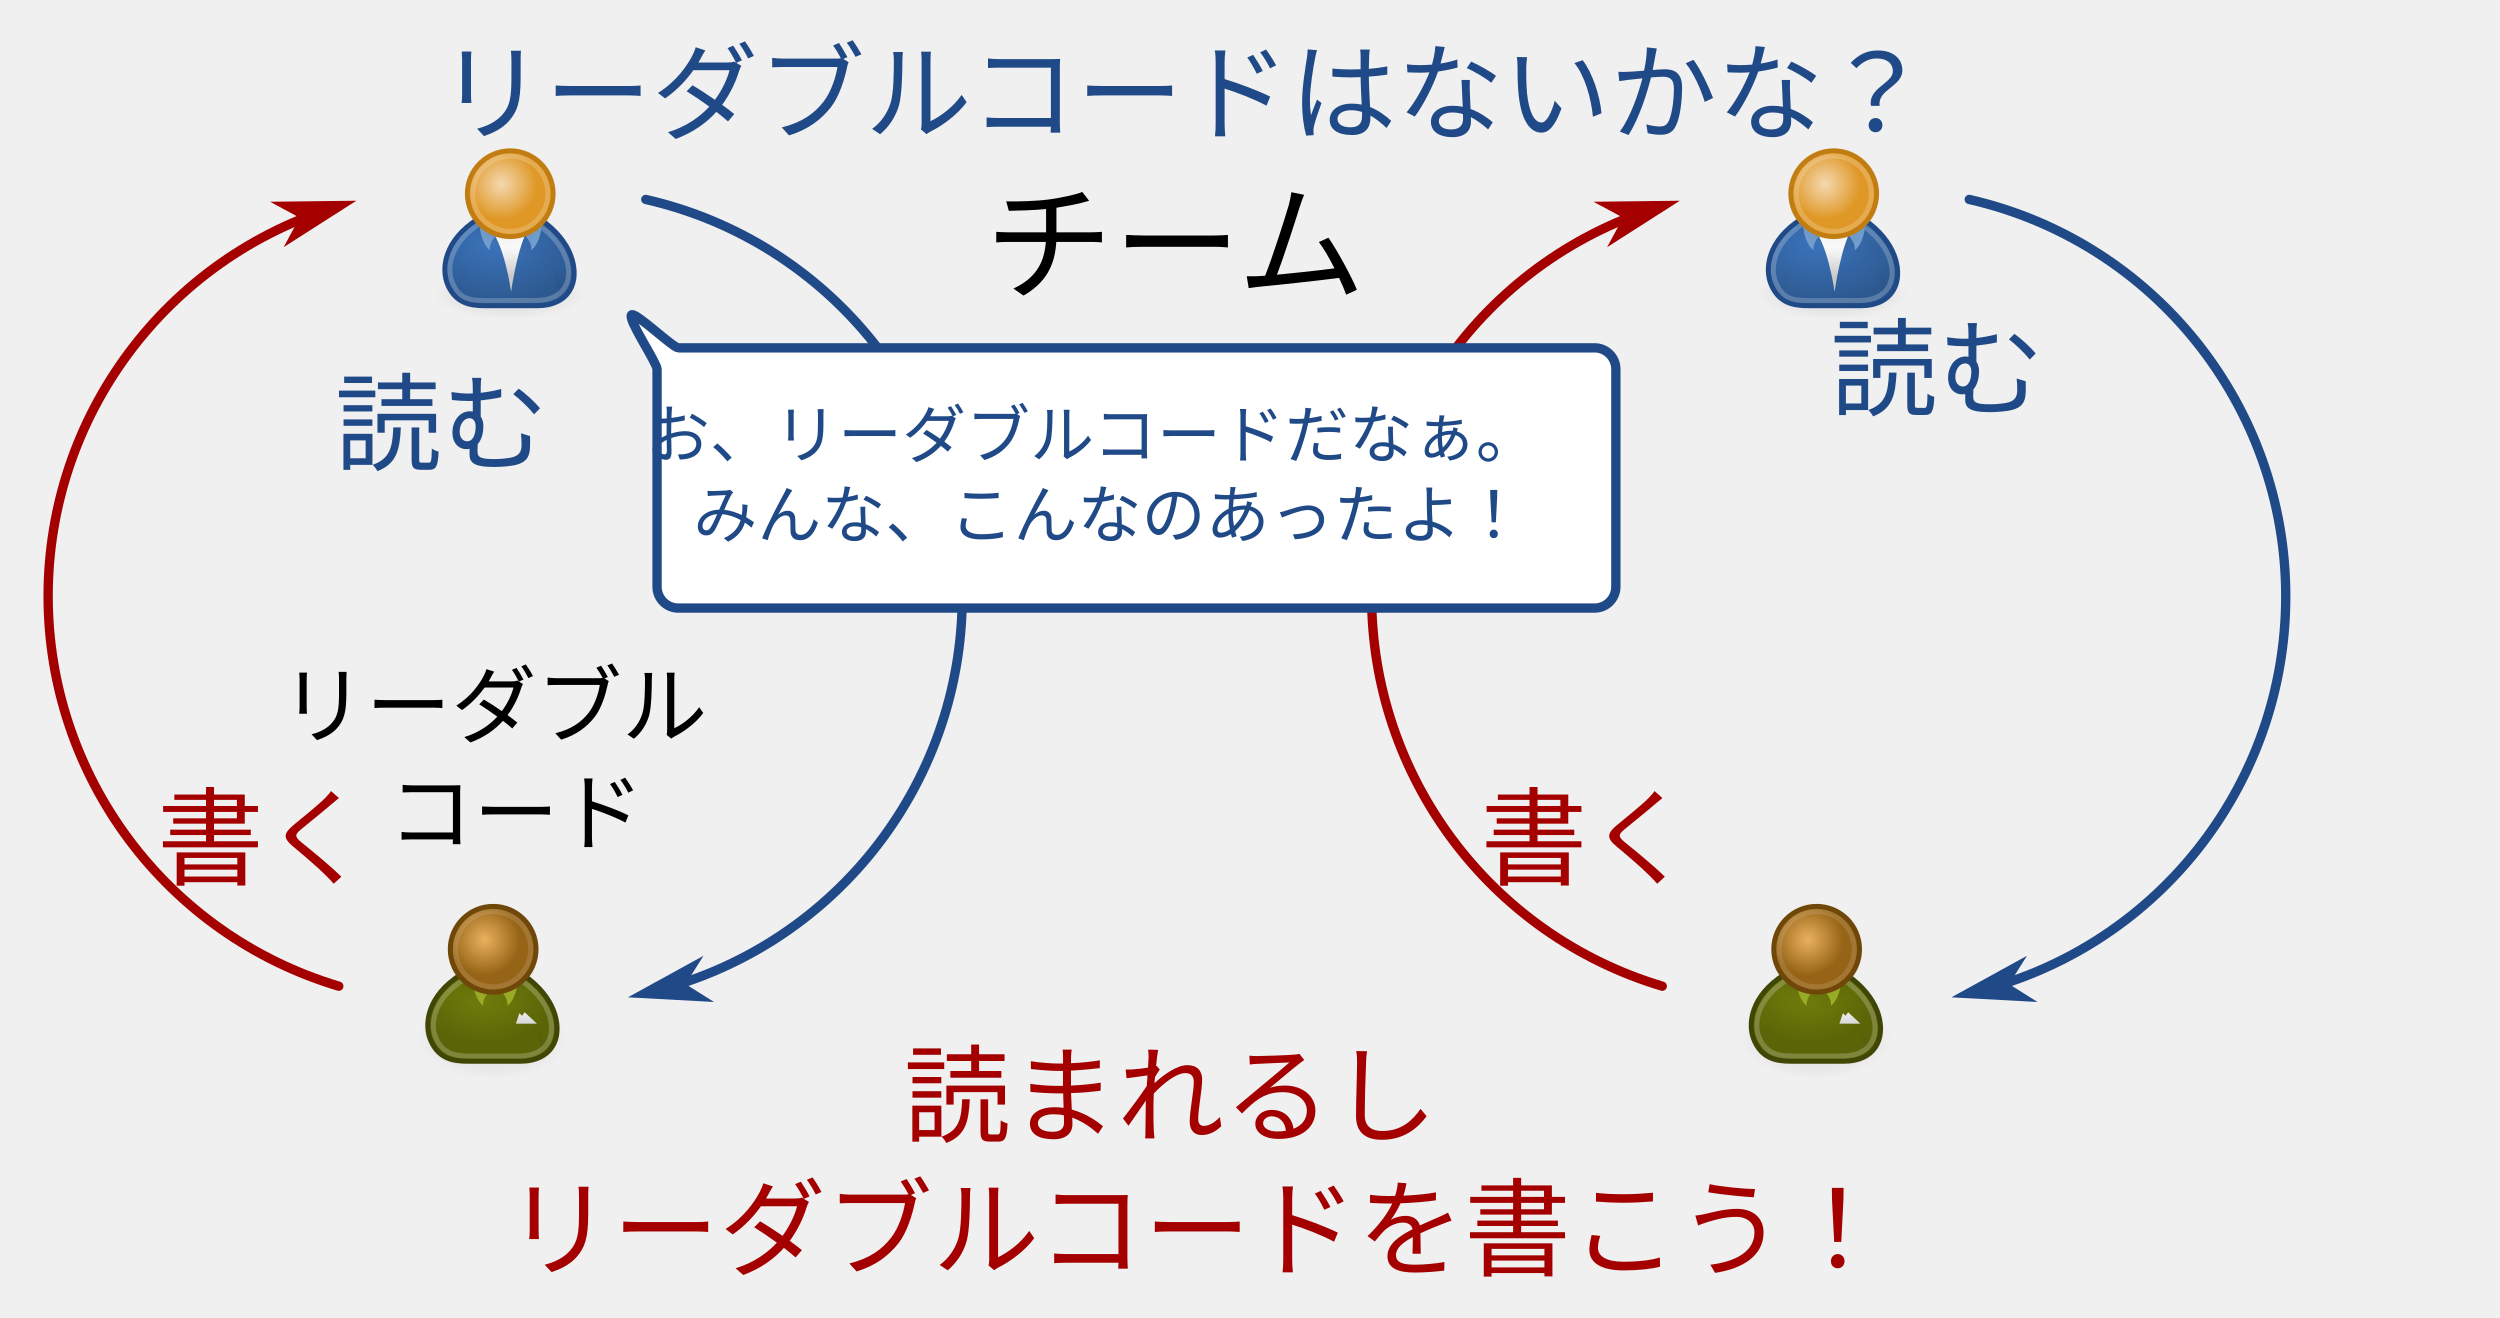
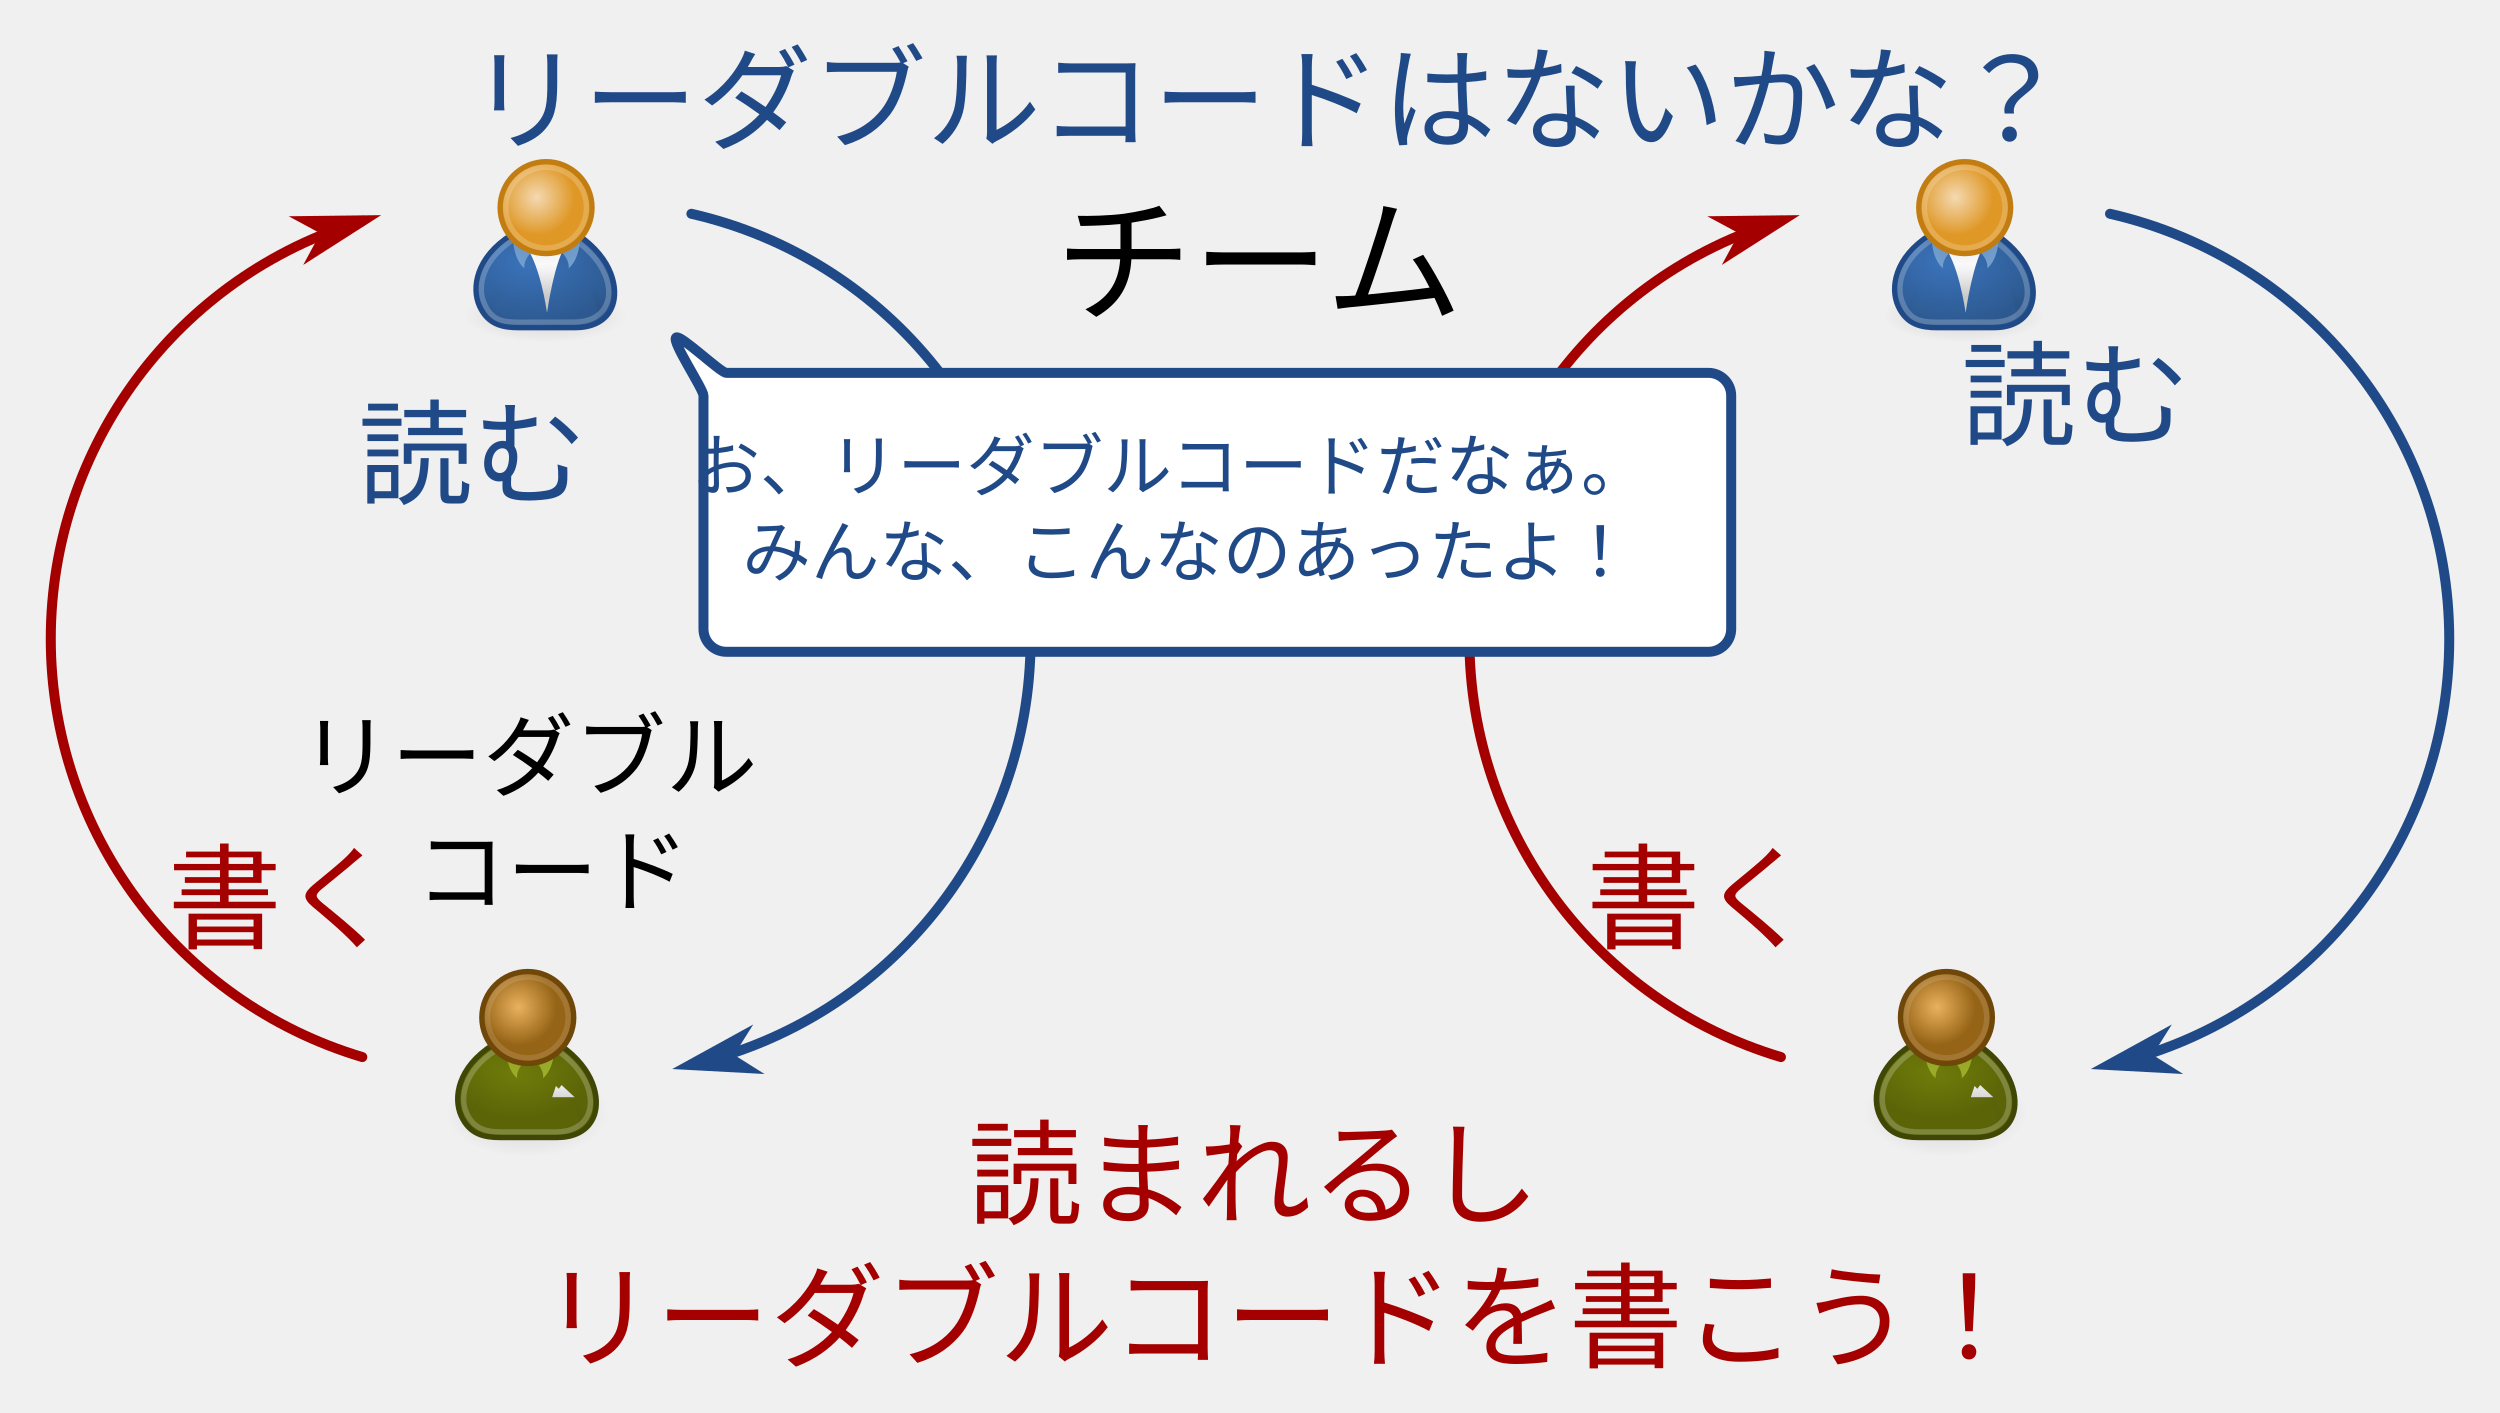
- <svg xmlns="http://www.w3.org/2000/svg" xmlns:xlink="http://www.w3.org/1999/xlink" width="585.575" height="308.555" id="svg2" version="1.1">
+ <svg xmlns="http://www.w3.org/2000/svg" xmlns:xlink="http://www.w3.org/1999/xlink" width="546.304" height="308.555" id="svg2" version="1.1">
  <defs id="defs4">
    <marker orient="auto" refY="0" refX="0" id="marker4362" style="overflow:visible">
      <path id="path4364" d="M 0,0 5,-5 -12.5,0 5,5 0,0 Z" style="fill:#a40000;fill-opacity:1;fill-rule:evenodd;stroke:#a40000;stroke-width:1pt;stroke-opacity:1" transform="matrix(-0.4,0,0,-0.4,-4,0)" />
    </marker>
    <marker style="overflow:visible" id="marker4316" refX="0" refY="0" orient="auto">
      <path transform="matrix(-0.4,0,0,-0.4,-4,0)" style="fill:#204a87;fill-opacity:1;fill-rule:evenodd;stroke:#204a87;stroke-width:1pt;stroke-opacity:1" d="M 0,0 5,-5 -12.5,0 5,5 0,0 Z" id="path4318" />
    </marker>
    <marker style="overflow:visible" id="marker4563" refX="0" refY="0" orient="auto">
      <path transform="matrix(-0.4,0,0,-0.4,-4,0)" style="fill:#a40000;fill-opacity:1;fill-rule:evenodd;stroke:#a40000;stroke-width:1pt;stroke-opacity:1" d="M 0,0 5,-5 -12.5,0 5,5 0,0 Z" id="path4565" />
    </marker>
    <marker orient="auto" refY="0" refX="0" id="Arrow1Mend" style="overflow:visible">
      <path id="path4284" d="M 0,0 5,-5 -12.5,0 5,5 0,0 Z" style="fill:#204a87;fill-opacity:1;fill-rule:evenodd;stroke:#204a87;stroke-width:1pt;stroke-opacity:1" transform="matrix(-0.4,0,0,-0.4,-4,0)" />
    </marker>
    <marker orient="auto" refY="0" refX="0" id="Arrow1Lend" style="overflow:visible">
      <path id="path3764" d="M 0,0 5,-5 -12.5,0 5,5 0,0 Z" style="fill-rule:evenodd;stroke:#000000;stroke-width:1pt" transform="matrix(-0.8,0,0,-0.8,-10,0)" />
    </marker>
    <linearGradient id="linearGradient2624">
      <stop style="stop-color:#dfe0df;stop-opacity:1;" offset="0" id="stop2626" />
      <stop id="stop2630" offset="0.238" style="stop-color:#a6b0a6;stop-opacity:1;" />
      <stop style="stop-color:#b5beb5;stop-opacity:1;" offset="1" id="stop2628" />
    </linearGradient>
    <linearGradient id="linearGradient2274">
      <stop id="stop2276" offset="0" style="stop-color:#000000;stop-opacity:0.129;" />
      <stop id="stop2278" offset="1" style="stop-color:#000000;stop-opacity:0;" />
    </linearGradient>
    <linearGradient id="linearGradient9749">
      <stop id="stop9751" offset="0" style="stop-color:#ffffff;stop-opacity:1;" />
      <stop id="stop9753" offset="1" style="stop-color:#ededed;stop-opacity:1;" />
    </linearGradient>
    <linearGradient id="linearGradient15107">
      <stop id="stop15109" offset="0" style="stop-color:#ffffff;stop-opacity:1;" />
      <stop id="stop15111" offset="1" style="stop-color:#e2e2e2;stop-opacity:1;" />
    </linearGradient>
    <linearGradient y2="11.982" x2="13.847" y1="11.485" x1="11.742" gradientTransform="matrix(1.276531,0,0,-1.406115,24.24763,33.3374)" gradientUnits="userSpaceOnUse" id="linearGradient1493" xlink:href="#linearGradient15107" />
    <linearGradient xlink:href="#linearGradient3824" id="linearGradient1372" gradientUnits="userSpaceOnUse" gradientTransform="translate(-12.41789,-7)" x1="30.936" y1="29.553" x2="30.936" y2="35.803" />
    <linearGradient xlink:href="#linearGradient2274" id="linearGradient1369" gradientUnits="userSpaceOnUse" gradientTransform="matrix(0.983375,0.181588,-0.181588,0.983375,-7.07212,-9.82492)" x1="20.662" y1="35.818" x2="22.627" y2="36.218" />
    <linearGradient xlink:href="#linearGradient2274" id="linearGradient1366" gradientUnits="userSpaceOnUse" gradientTransform="matrix(-0.977685,0.210075,0.210075,0.977685,41.80576,-11.11866)" x1="22.687" y1="36.39" x2="21.408" y2="35.74" />
    <linearGradient xlink:href="#linearGradient2274" id="linearGradient4366" gradientUnits="userSpaceOnUse" x1="22.687" y1="36.39" x2="21.408" y2="35.74" gradientTransform="matrix(-0.977685,0.210075,0.210075,0.977685,55.1096,-3.945209)" />
    <linearGradient xlink:href="#linearGradient2274" id="linearGradient4362" x1="20.662" y1="35.818" x2="22.627" y2="36.218" gradientUnits="userSpaceOnUse" gradientTransform="matrix(0.983375,0.181588,-0.181588,0.983375,6.231716,-2.651466)" />
    <radialGradient xlink:href="#linearGradient4344" id="radialGradient4350" cx="16.215" cy="19.836" fx="16.215" fy="19.836" r="13.565" gradientTransform="matrix(1,0,0,0.681917,0,8.233773)" gradientUnits="userSpaceOnUse" />
    <linearGradient xlink:href="#linearGradient3824" id="linearGradient4332" gradientUnits="userSpaceOnUse" x1="30.936" y1="29.553" x2="30.936" y2="35.803" gradientTransform="translate(-13.125,-7)" />
    <linearGradient xlink:href="#linearGradient3824" id="linearGradient4175" gradientUnits="userSpaceOnUse" x1="30.936" y1="29.553" x2="30.936" y2="35.803" gradientTransform="translate(0.707108,0)" />
    <linearGradient xlink:href="#linearGradient3824" id="linearGradient3830" x1="30.936" y1="29.553" x2="30.936" y2="35.803" gradientUnits="userSpaceOnUse" />
    <radialGradient xlink:href="#linearGradient3800" id="radialGradient3806" cx="29.345" cy="17.064" fx="29.345" fy="17.064" r="9.162" gradientUnits="userSpaceOnUse" />
    <linearGradient id="linearGradient3800">
      <stop style="stop-color:#f4d9b1;stop-opacity:1;" offset="0" id="stop3802" />
      <stop style="stop-color:#df9725;stop-opacity:1;" offset="1" id="stop3804" />
    </linearGradient>
    <linearGradient id="linearGradient3824">
      <stop style="stop-color:#ffffff;stop-opacity:1;" offset="0" id="stop3826" />
      <stop style="stop-color:#c9c9c9;stop-opacity:1;" offset="1" id="stop3828" />
    </linearGradient>
    <linearGradient id="linearGradient4163">
      <stop style="stop-color:#3b74bc;stop-opacity:1;" offset="0" id="stop4165" />
      <stop style="stop-color:#2d5990;stop-opacity:1;" offset="1" id="stop4167" />
    </linearGradient>
    <linearGradient id="linearGradient4338">
      <stop id="stop4340" offset="0" style="stop-color:#e9b15e;stop-opacity:1;" />
      <stop id="stop4342" offset="1" style="stop-color:#966416;stop-opacity:1;" />
    </linearGradient>
    <linearGradient id="linearGradient4344">
      <stop style="stop-color:#727e0a;stop-opacity:1;" offset="0" id="stop4346" />
      <stop style="stop-color:#5b6508;stop-opacity:1;" offset="1" id="stop4348" />
    </linearGradient>
    <radialGradient gradientUnits="userSpaceOnUse" r="9.162" fy="17.064" fx="29.345" cy="17.064" cx="29.345" id="radialGradient3806-2" xlink:href="#linearGradient3800" />
    <radialGradient gradientUnits="userSpaceOnUse" r="8.662" fy="19.009" fx="31.113" cy="19.009" cx="31.113" id="radialGradient3822-0" xlink:href="#linearGradient2274" />
    <linearGradient gradientUnits="userSpaceOnUse" y2="35.803" x2="30.936" y1="29.553" x1="30.936" id="linearGradient4954" xlink:href="#linearGradient3824" />
    <radialGradient gradientUnits="userSpaceOnUse" gradientTransform="matrix(1.297564,0,0,0.884831,-8.358505,4.940469)" r="13.565" fy="27.203" fx="28.09" cy="27.203" cx="28.09" id="radialGradient4169-6" xlink:href="#linearGradient4163" />
    <radialGradient gradientTransform="matrix(0.787998,0,0,0.787998,6.221198,3.617627)" r="9.162" fy="17.064" fx="29.345" cy="17.064" cx="29.345" gradientUnits="userSpaceOnUse" id="radialGradient4171-0" xlink:href="#linearGradient3800" />
    <linearGradient gradientTransform="translate(0.707108,0)" y2="35.803" x2="30.936" y1="29.553" x1="30.936" gradientUnits="userSpaceOnUse" id="linearGradient4958" xlink:href="#linearGradient3824" />
    <radialGradient r="8.662" fy="19.009" fx="31.113" cy="19.009" cx="31.113" gradientUnits="userSpaceOnUse" id="radialGradient4179-4" xlink:href="#linearGradient2274" />
    <linearGradient y2="35.803" x2="30.936" y1="29.553" x1="30.936" gradientTransform="translate(-12.41789,-7)" gradientUnits="userSpaceOnUse" id="linearGradient4326" xlink:href="#linearGradient3824" />
    <radialGradient r="9.162" fy="17.064" fx="29.345" cy="17.064" cx="29.345" gradientTransform="matrix(0.787998,0,0,0.787998,6.221198,3.617627)" gradientUnits="userSpaceOnUse" id="radialGradient4328-6" xlink:href="#linearGradient4338" />
    <radialGradient r="8.662" fy="19.009" fx="31.113" cy="19.009" cx="31.113" gradientUnits="userSpaceOnUse" id="radialGradient4330-2" xlink:href="#linearGradient2274" />
    <linearGradient gradientTransform="translate(-13.125,-7)" y2="35.803" x2="30.936" y1="29.553" x1="30.936" gradientUnits="userSpaceOnUse" id="linearGradient4964" xlink:href="#linearGradient3824" />
    <radialGradient r="8.662" fy="19.009" fx="31.113" cy="19.009" cx="31.113" gradientUnits="userSpaceOnUse" id="radialGradient4336-2" xlink:href="#linearGradient2274" />
    <radialGradient gradientUnits="userSpaceOnUse" gradientTransform="matrix(1,0,0,0.681917,0,8.233773)" r="13.565" fy="19.836" fx="16.215" cy="19.836" cx="16.215" id="radialGradient4350-9" xlink:href="#linearGradient4344" />
    <linearGradient gradientTransform="matrix(0.983375,0.181588,-0.181588,0.983375,6.231716,-2.651466)" gradientUnits="userSpaceOnUse" y2="36.218" x2="22.627" y1="35.818" x1="20.662" id="linearGradient4968" xlink:href="#linearGradient2274" />
    <linearGradient gradientTransform="matrix(-0.977685,0.210075,0.210075,0.977685,55.1096,-3.945209)" y2="35.74" x2="21.408" y1="36.39" x1="22.687" gradientUnits="userSpaceOnUse" id="linearGradient4970" xlink:href="#linearGradient2274" />
    <linearGradient y2="36.218" x2="22.627" y1="35.818" x1="20.662" gradientTransform="matrix(0.983375,0.181588,-0.181588,0.983375,-7.07212,-9.82492)" gradientUnits="userSpaceOnUse" id="linearGradient4372" xlink:href="#linearGradient2274" />
    <linearGradient y2="35.74" x2="21.408" y1="36.39" x1="22.687" gradientTransform="matrix(-0.977685,0.210075,0.210075,0.977685,41.80576,-11.11866)" gradientUnits="userSpaceOnUse" id="linearGradient4374" xlink:href="#linearGradient2274" />
    <linearGradient y2="35.74" x2="21.408" y1="36.39" x1="22.687" gradientTransform="matrix(-0.977685,0.210075,0.210075,0.977685,41.80576,-11.11866)" gradientUnits="userSpaceOnUse" id="linearGradient4974" xlink:href="#linearGradient2274" />
    <linearGradient y2="36.218" x2="22.627" y1="35.818" x1="20.662" gradientTransform="matrix(0.983375,0.181588,-0.181588,0.983375,-7.07212,-9.82492)" gradientUnits="userSpaceOnUse" id="linearGradient4976" xlink:href="#linearGradient2274" />
    <linearGradient y2="35.803" x2="30.936" y1="29.553" x1="30.936" gradientTransform="translate(-12.41789,-7)" gradientUnits="userSpaceOnUse" id="linearGradient4978" xlink:href="#linearGradient3824" />
    <radialGradient r="13.565" fy="19.836" fx="16.215" cy="19.836" cx="16.215" gradientTransform="matrix(1,0,0,0.681917,0,8.233773)" gradientUnits="userSpaceOnUse" id="radialGradient1381-1" xlink:href="#linearGradient4344" />
    <radialGradient xlink:href="#linearGradient2274" id="radialGradient4536" gradientUnits="userSpaceOnUse" cx="31.113" cy="19.009" fx="31.113" fy="19.009" r="8.662" />
    <radialGradient xlink:href="#linearGradient4344" id="radialGradient4538" gradientUnits="userSpaceOnUse" gradientTransform="matrix(1,0,0,0.681917,0,8.233773)" cx="16.215" cy="19.836" fx="16.215" fy="19.836" r="13.565" />
    <radialGradient xlink:href="#linearGradient2274" id="radialGradient4540" gradientUnits="userSpaceOnUse" cx="31.113" cy="19.009" fx="31.113" fy="19.009" r="8.662" />
    <radialGradient xlink:href="#linearGradient4338" id="radialGradient4542" gradientUnits="userSpaceOnUse" gradientTransform="matrix(0.787998,0,0,0.787998,6.221198,3.617627)" cx="29.345" cy="17.064" fx="29.345" fy="17.064" r="9.162" />
    <linearGradient xlink:href="#linearGradient3824" id="linearGradient4544" gradientUnits="userSpaceOnUse" gradientTransform="translate(-12.41789,-7)" x1="30.936" y1="29.553" x2="30.936" y2="35.803" />
    <linearGradient xlink:href="#linearGradient2274" id="linearGradient4546" gradientUnits="userSpaceOnUse" gradientTransform="matrix(0.983375,0.181588,-0.181588,0.983375,-7.07212,-9.82492)" x1="20.662" y1="35.818" x2="22.627" y2="36.218" />
    <linearGradient xlink:href="#linearGradient2274" id="linearGradient4548" gradientUnits="userSpaceOnUse" gradientTransform="matrix(-0.977685,0.210075,0.210075,0.977685,41.80576,-11.11866)" x1="22.687" y1="36.39" x2="21.408" y2="35.74" />
    <radialGradient xlink:href="#linearGradient2274" id="radialGradient4550" gradientUnits="userSpaceOnUse" cx="31.113" cy="19.009" fx="31.113" fy="19.009" r="8.662" />
    <radialGradient xlink:href="#linearGradient4163" id="radialGradient4552" gradientUnits="userSpaceOnUse" gradientTransform="matrix(1.297564,0,0,0.884831,-8.358505,4.940469)" cx="28.09" cy="27.203" fx="28.09" fy="27.203" r="13.565" />
    <linearGradient xlink:href="#linearGradient3824" id="linearGradient4554" gradientUnits="userSpaceOnUse" x1="30.936" y1="29.553" x2="30.936" y2="35.803" />
    <radialGradient xlink:href="#linearGradient2274" id="radialGradient4556" gradientUnits="userSpaceOnUse" cx="31.113" cy="19.009" fx="31.113" fy="19.009" r="8.662" />
    <radialGradient xlink:href="#linearGradient3800" id="radialGradient4558" gradientUnits="userSpaceOnUse" gradientTransform="matrix(0.787998,0,0,0.787998,6.221198,3.617627)" cx="29.345" cy="17.064" fx="29.345" fy="17.064" r="9.162" />
    <linearGradient xlink:href="#linearGradient2274" id="linearGradient4560" gradientUnits="userSpaceOnUse" gradientTransform="matrix(0.983375,0.181588,-0.181588,0.983375,6.231716,-2.651466)" x1="20.662" y1="35.818" x2="22.627" y2="36.218" />
    <linearGradient xlink:href="#linearGradient2274" id="linearGradient4562" gradientUnits="userSpaceOnUse" gradientTransform="matrix(-0.977685,0.210075,0.210075,0.977685,55.1096,-3.945209)" x1="22.687" y1="36.39" x2="21.408" y2="35.74" />
  </defs>
-   <g id="layer1" transform="translate(26.55997,-236.0414)">
+   <g id="layer1" transform="translate(26.38018,-236.0414)">
    <text xml:space="preserve" style="font-style:normal;font-variant:normal;font-weight:normal;font-stretch:normal;font-size:30px;line-height:125%;font-family:Sans;-inkscape-font-specification:'Sans, Normal';text-align:start;letter-spacing:0px;word-spacing:0px;writing-mode:lr-tb;text-anchor:start;fill:#000000;fill-opacity:1;stroke:none" x="204.154" y="304.044" id="text4406">
      <tspan id="tspan3352" x="204.154" y="304.044">チーム</tspan>
    </text>
    <text xml:space="preserve" style="font-style:normal;font-variant:normal;font-weight:normal;font-stretch:normal;font-size:25px;line-height:125%;font-family:Sans;-inkscape-font-specification:'Sans, Normal';text-align:center;letter-spacing:0px;word-spacing:0px;writing-mode:lr-tb;text-anchor:middle;fill:#a40000;fill-opacity:1;stroke:none" x="270.389" y="501.735" id="text5534">
      <tspan id="tspan4633" x="270.389" y="501.735">読まれるし</tspan>
      <tspan id="tspan4635" x="270.389" y="532.985">リーダブルコードを書こう！</tspan>
    </text>
    <path style="opacity:1;fill:none;fill-opacity:0.498;stroke:#204a87;stroke-width:2.187;stroke-linecap:round;stroke-miterlimit:4;stroke-dasharray:none;stroke-dashoffset:0;stroke-opacity:1;marker-end:url(#Arrow1Mend)" d="m 434.704,282.758 a 95.361,95.361 0 0 1 74.127,92.967 95.361,95.361 0 0 1 -74.123,92.966" id="path3443" />
    <path style="opacity:1;fill:none;fill-opacity:0.498;stroke:#a40000;stroke-width:2.187;stroke-linecap:round;stroke-miterlimit:4;stroke-dasharray:none;stroke-dashoffset:0;stroke-opacity:1;marker-end:url(#marker4563)" d="m 362.79,467.034 a 95.361,95.361 0 0 1 -68.077,-91.374 95.361,95.361 0 0 1 68.065,-91.371" id="path3424" />
    <text id="text4617" y="441.422" x="361.482" style="font-style:normal;font-variant:normal;font-weight:normal;font-stretch:normal;font-size:25px;line-height:125%;font-family:Sans;-inkscape-font-specification:'Sans, Normal';text-align:center;letter-spacing:0px;word-spacing:0px;writing-mode:lr-tb;text-anchor:middle;fill:#a40000;fill-opacity:1;stroke:none" xml:space="preserve">
      <tspan id="tspan4621" x="361.482" y="441.422">書く</tspan>
    </text>
    <text xml:space="preserve" style="font-style:normal;font-variant:normal;font-weight:normal;font-stretch:normal;font-size:25px;line-height:125%;font-family:Sans;-inkscape-font-specification:'Sans, Normal';text-align:center;letter-spacing:0px;word-spacing:0px;writing-mode:lr-tb;text-anchor:middle;fill:#204a87;fill-opacity:1;stroke:none" x="443.466" y="331.541" id="text4623">
      <tspan id="tspan4629" x="443.466" y="331.541">読む</tspan>
    </text>
    <g id="layer1-9" style="display:inline" transform="matrix(1.15969,0,0,1.15969,378.0912,444.4567)">
      <circle r="8.662" cy="19.009" cx="31.113" transform="matrix(1.77551,0,0,0.959183,-37.37822,11.77153)" style="color:#000000;display:inline;overflow:visible;visibility:visible;opacity:1;fill:url(#radialGradient4336-2);fill-opacity:1;fill-rule:evenodd;stroke:none;stroke-width:1px;stroke-linecap:round;stroke-linejoin:round;stroke-miterlimit:4;stroke-dasharray:none;stroke-dashoffset:0;stroke-opacity:1;marker:none;marker-start:none;marker-mid:none;marker-end:none" id="path4177-2" />
      <path style="color:#000000;display:inline;overflow:visible;visibility:visible;opacity:1;fill:url(#radialGradient1381-1);fill-opacity:1;fill-rule:evenodd;stroke:#404604;stroke-width:1px;stroke-linecap:round;stroke-linejoin:round;stroke-miterlimit:4;stroke-dasharray:none;stroke-dashoffset:0;stroke-opacity:1;marker:none;marker-start:none;marker-mid:none;marker-end:none" d="m 12.861,34.636 10.607,0 c 3.005,0 5.98,-1.102 7.071,-4.243 1.036,-2.982 0.177,-8.662 -6.541,-13.258 l -12.551,0 c -6.718,4.243 -7.557,10.045 -6.01,13.435 1.576,3.454 4.243,4.066 7.425,4.066 z" id="path2329-4" />
      <path id="path3812-6" d="m 17.932,19.787 c 0,0 -2.151,1.66 -1.966,3.661 -2.041,-1.801 -2.1,-5.252 -2.1,-5.252 l 4.066,1.591 z" style="color:#000000;display:inline;overflow:visible;visibility:visible;opacity:1;fill:#9db029;fill-opacity:1;fill-rule:evenodd;stroke:none;stroke-width:1px;stroke-linecap:round;stroke-linejoin:round;stroke-miterlimit:4;stroke-dasharray:none;stroke-dashoffset:0;stroke-opacity:1;marker:none;marker-start:none;marker-mid:none;marker-end:none" />
      <path id="path3838-6" d="m 12.967,33.572 10.317,0 c 2.64,0 5.253,-0.968 6.211,-3.727 0.91,-2.62 -0.095,-7.609 -5.995,-11.646 l -11.525,0 c -5.901,3.727 -6.888,8.823 -5.529,11.801 1.384,3.034 3.727,3.571 6.522,3.571 z" style="color:#000000;display:inline;overflow:visible;visibility:visible;opacity:0.215;fill:none;fill-opacity:1;fill-rule:evenodd;stroke:#ffffff;stroke-width:1px;stroke-linecap:round;stroke-linejoin:round;stroke-miterlimit:4;stroke-dasharray:none;stroke-dashoffset:0;stroke-opacity:1;marker:none;marker-start:none;marker-mid:none;marker-end:none" />
      <path style="color:#000000;display:inline;overflow:visible;visibility:visible;opacity:1;fill:#9db029;fill-opacity:1;fill-rule:evenodd;stroke:none;stroke-width:1px;stroke-linecap:round;stroke-linejoin:round;stroke-miterlimit:4;stroke-dasharray:none;stroke-dashoffset:0;stroke-opacity:1;marker:none;marker-start:none;marker-mid:none;marker-end:none" d="m 18.911,19.787 c 0,0 2.151,1.66 1.966,3.661 2.041,-1.801 2.1,-5.252 2.1,-5.252 l -4.066,1.591 z" id="path3810-7" />
      <circle r="8.662" cy="19.009" cx="31.113" id="path3814-8" style="color:#000000;display:inline;overflow:visible;visibility:visible;opacity:1;fill:url(#radialGradient4330-2);fill-opacity:1;fill-rule:evenodd;stroke:none;stroke-width:1px;stroke-linecap:round;stroke-linejoin:round;stroke-miterlimit:4;stroke-dasharray:none;stroke-dashoffset:0;stroke-opacity:1;marker:none;marker-start:none;marker-mid:none;marker-end:none" transform="translate(-13.25,-3.5)" />
      <circle r="8.662" cy="19.009" cx="31.113" style="color:#000000;display:inline;overflow:visible;visibility:visible;opacity:1;fill:url(#radialGradient4328-6);fill-opacity:1;fill-rule:evenodd;stroke:#6f4709;stroke-width:1px;stroke-linecap:round;stroke-linejoin:round;stroke-miterlimit:4;stroke-dasharray:none;stroke-dashoffset:0;stroke-opacity:1;marker:none;marker-start:none;marker-mid:none;marker-end:none" id="path2327-0" transform="translate(-13.125,-7)" />
      <circle r="8.662" cy="19.009" cx="31.113" id="path3834-8" style="color:#000000;display:inline;overflow:visible;visibility:visible;opacity:0.127;fill:none;fill-opacity:1;fill-rule:evenodd;stroke:#ffffff;stroke-width:1.14px;stroke-linecap:round;stroke-linejoin:round;stroke-miterlimit:4;stroke-dasharray:none;stroke-dashoffset:0;stroke-opacity:1;marker:none;marker-start:none;marker-mid:none;marker-end:none" transform="matrix(0.877095,0,0,0.877095,-9.301073,-4.663733)" />
      <path style="color:#000000;display:inline;overflow:visible;visibility:visible;opacity:1;fill:url(#linearGradient1372);fill-opacity:1;fill-rule:evenodd;stroke:none;stroke-width:1px;stroke-linecap:round;stroke-linejoin:round;stroke-miterlimit:4;stroke-dasharray:none;stroke-dashoffset:0;stroke-opacity:1;marker:none;marker-start:none;marker-mid:none;marker-end:none" d="m 22.584,27.035 4.243,0 -2.475,-2.298 -0.53,0.707 -0.53,-0.53 -0.707,2.121 z" id="path4173-8" />
      <path style="color:#000000;display:inline;overflow:visible;visibility:visible;opacity:0.228;fill:url(#linearGradient1369);fill-opacity:1;fill-rule:evenodd;stroke:none;stroke-width:1px;stroke-linecap:round;stroke-linejoin:round;stroke-miterlimit:4;stroke-dasharray:none;stroke-dashoffset:0;stroke-opacity:1;marker:none;marker-start:none;marker-mid:none;marker-end:none" d="m 8.548,33.602 c -1.248,-0.545 -1.806,-1.858 -1.806,-1.858 0.841,-4.069 3.72,-7.046 3.72,-7.046 0,0 -2.279,6.412 -1.914,8.904 z" id="path4368-9" />
      <path id="path4370-4" d="m 27.454,32.743 c 1.231,-0.581 1.804,-2.002 1.804,-2.002 -0.959,-4.043 -3.976,-6.843 -3.976,-6.843 0,0 2.465,6.343 2.172,8.845 z" style="color:#000000;display:inline;overflow:visible;visibility:visible;opacity:0.228;fill:url(#linearGradient1366);fill-opacity:1;fill-rule:evenodd;stroke:none;stroke-width:1px;stroke-linecap:round;stroke-linejoin:round;stroke-miterlimit:4;stroke-dasharray:none;stroke-dashoffset:0;stroke-opacity:1;marker:none;marker-start:none;marker-mid:none;marker-end:none" />
    </g>
    <g id="layer2-9" style="display:inline" transform="matrix(1.15969,0,0,1.15969,366.8702,259.3667)">
      <circle r="8.662" cy="19.009" cx="31.113" transform="matrix(1.77551,0,0,0.583984,-24.25322,28.27856)" style="color:#000000;display:inline;overflow:visible;visibility:visible;opacity:1;fill:url(#radialGradient4179-4);fill-opacity:1;fill-rule:evenodd;stroke:none;stroke-width:1px;stroke-linecap:round;stroke-linejoin:round;stroke-miterlimit:4;stroke-dasharray:none;stroke-dashoffset:0;stroke-opacity:1;marker:none;marker-start:none;marker-mid:none;marker-end:none" id="path4306-4" />
      <path style="color:#000000;display:inline;overflow:visible;visibility:visible;opacity:1;fill:url(#radialGradient4169-6);fill-opacity:1;fill-rule:evenodd;stroke:#204a87;stroke-width:1px;stroke-linecap:round;stroke-linejoin:round;stroke-miterlimit:4;stroke-dasharray:none;stroke-dashoffset:0;stroke-opacity:1;marker:none;marker-start:none;marker-mid:none;marker-end:none" d="m 25.986,41.636 10.607,0 c 3.005,0 5.98,-1.102 7.071,-4.243 1.036,-2.982 0.177,-8.662 -6.541,-13.258 l -12.551,0 c -6.718,4.243 -7.557,10.045 -6.01,13.435 1.576,3.454 4.243,4.066 7.425,4.066 z" id="path4308-9" />
      <path style="color:#000000;display:inline;overflow:visible;visibility:visible;opacity:1;fill:url(#linearGradient3830);fill-opacity:1;fill-rule:evenodd;stroke:none;stroke-width:1px;stroke-linecap:round;stroke-linejoin:round;stroke-miterlimit:4;stroke-dasharray:none;stroke-dashoffset:0;stroke-opacity:1;marker:none;marker-start:none;marker-mid:none;marker-end:none" d="m 26.693,25.726 c 3.182,2.828 4.596,13.081 4.596,13.081 0,0 1.414,-10.253 3.889,-13.258 l -8.485,0.177 z" id="path4310-9" />
      <path id="path4312-0" d="m 28.973,26.787 c 0,0 -2.151,1.66 -1.966,3.661 -2.041,-1.801 -2.1,-5.252 -2.1,-5.252 l 4.066,1.591 z" style="color:#000000;display:inline;overflow:visible;visibility:visible;opacity:1;fill:#729fcf;fill-opacity:1;fill-rule:evenodd;stroke:none;stroke-width:1px;stroke-linecap:round;stroke-linejoin:round;stroke-miterlimit:4;stroke-dasharray:none;stroke-dashoffset:0;stroke-opacity:1;marker:none;marker-start:none;marker-mid:none;marker-end:none" />
      <path id="path4314-2" d="m 25.915,40.594 10.493,-0.022 c 2.64,0 5.253,-0.968 6.211,-3.727 0.91,-2.62 -0.095,-7.609 -5.995,-11.646 L 25.099,24.956 c -5.901,3.727 -7.043,8.823 -5.662,12.044 1.381,3.221 3.395,3.571 6.477,3.593 z" style="color:#000000;display:inline;overflow:visible;visibility:visible;opacity:0.215;fill:none;fill-opacity:1;fill-rule:evenodd;stroke:#ffffff;stroke-width:1px;stroke-linecap:round;stroke-linejoin:round;stroke-miterlimit:4;stroke-dasharray:none;stroke-dashoffset:0;stroke-opacity:1;marker:none;marker-start:none;marker-mid:none;marker-end:none" />
      <path style="color:#000000;display:inline;overflow:visible;visibility:visible;opacity:1;fill:#729fcf;fill-opacity:1;fill-rule:evenodd;stroke:none;stroke-width:1px;stroke-linecap:round;stroke-linejoin:round;stroke-miterlimit:4;stroke-dasharray:none;stroke-dashoffset:0;stroke-opacity:1;marker:none;marker-start:none;marker-mid:none;marker-end:none" d="m 33.411,26.787 c 0,0 2.151,1.66 1.966,3.661 2.041,-1.801 2.1,-5.252 2.1,-5.252 l -4.066,1.591 z" id="path4316-9" />
      <circle r="8.662" cy="19.009" cx="31.113" id="path4318-5" style="color:#000000;display:inline;overflow:visible;visibility:visible;opacity:1;fill:url(#radialGradient3822-0);fill-opacity:1;fill-rule:evenodd;stroke:none;stroke-width:1px;stroke-linecap:round;stroke-linejoin:round;stroke-miterlimit:4;stroke-dasharray:none;stroke-dashoffset:0;stroke-opacity:1;marker:none;marker-start:none;marker-mid:none;marker-end:none" transform="translate(-0.125,3.5)" />
      <circle r="8.662" cy="19.009" cx="31.113" style="color:#000000;display:inline;overflow:visible;visibility:visible;opacity:1;fill:url(#radialGradient4171-0);fill-opacity:1;fill-rule:evenodd;stroke:#c17d11;stroke-width:1px;stroke-linecap:round;stroke-linejoin:round;stroke-miterlimit:4;stroke-dasharray:none;stroke-dashoffset:0;stroke-opacity:1;marker:none;marker-start:none;marker-mid:none;marker-end:none" id="path4320-4" />
      <circle r="8.662" cy="19.009" cx="31.113" id="path4322-9" style="color:#000000;display:inline;overflow:visible;visibility:visible;opacity:0.196;fill:none;fill-opacity:1;fill-rule:evenodd;stroke:#ffffff;stroke-width:1.14px;stroke-linecap:round;stroke-linejoin:round;stroke-miterlimit:4;stroke-dasharray:none;stroke-dashoffset:0;stroke-opacity:1;marker:none;marker-start:none;marker-mid:none;marker-end:none" transform="matrix(0.877095,0,0,0.877095,3.823927,2.336267)" />
      <path style="color:#000000;display:inline;overflow:visible;visibility:visible;opacity:0.228;fill:url(#linearGradient4362);fill-opacity:1;fill-rule:evenodd;stroke:none;stroke-width:1px;stroke-linecap:round;stroke-linejoin:round;stroke-miterlimit:4;stroke-dasharray:none;stroke-dashoffset:0;stroke-opacity:1;marker:none;marker-start:none;marker-mid:none;marker-end:none" d="m 21.852,40.775 c -1.248,-0.545 -1.806,-1.858 -1.806,-1.858 0.841,-4.069 3.72,-7.046 3.72,-7.046 0,0 -2.279,6.412 -1.914,8.904 z" id="path4354-3" />
      <path id="path4364-4" d="m 40.757,39.917 c 1.231,-0.581 1.804,-2.002 1.804,-2.002 -0.959,-4.043 -3.976,-6.843 -3.976,-6.843 0,0 2.465,6.343 2.172,8.845 z" style="color:#000000;display:inline;overflow:visible;visibility:visible;opacity:0.228;fill:url(#linearGradient4366);fill-opacity:1;fill-rule:evenodd;stroke:none;stroke-width:1px;stroke-linecap:round;stroke-linejoin:round;stroke-miterlimit:4;stroke-dasharray:none;stroke-dashoffset:0;stroke-opacity:1;marker:none;marker-start:none;marker-mid:none;marker-end:none" />
    </g>
    <text id="text5548" y="266.891" x="267.06" style="font-style:normal;font-variant:normal;font-weight:normal;font-stretch:normal;font-size:25px;line-height:125%;font-family:Sans;-inkscape-font-specification:'Sans, Normal';text-align:center;letter-spacing:0px;word-spacing:0px;writing-mode:lr-tb;text-anchor:middle;fill:#204a87;fill-opacity:1;stroke:none" xml:space="preserve">
      <tspan id="tspan4631" x="267.06" y="266.891">リーダブルコードはないかな？</tspan>
    </text>
    <path id="path4346" d="m 124.704,282.758 a 95.361,95.361 0 0 1 74.127,92.967 95.361,95.361 0 0 1 -74.123,92.966" style="opacity:1;fill:none;fill-opacity:0.498;stroke:#204a87;stroke-width:2.187;stroke-linecap:round;stroke-miterlimit:4;stroke-dasharray:none;stroke-dashoffset:0;stroke-opacity:1;marker-end:url(#marker4316)" />
    <path style="opacity:1;fill:#ffffff;fill-opacity:1;stroke:#204a87;stroke-width:2.187;stroke-linecap:round;stroke-miterlimit:4;stroke-dasharray:none;stroke-dashoffset:0;stroke-opacity:1" d="m 132.342,317.516 214.58,0 c 2.77,0 5,2.23 5,5 l 0,50.957 c 0,2.77 -2.23,5 -5,5 l -214.58,0 c -2.77,0 -5,-2.23 -5,-5 l 0,-50.957 c 0,-1.492 -7.002,-11.8 -5.972,-12.715 0.882,-0.783 9.694,7.715 10.972,7.715 z" id="rect4280" />
    <text xml:space="preserve" style="font-style:normal;font-variant:normal;font-weight:normal;font-stretch:normal;font-size:15px;line-height:125%;font-family:Sans;-inkscape-font-specification:'Sans, Normal';text-align:center;letter-spacing:0px;word-spacing:0px;writing-mode:lr-tb;text-anchor:middle;fill:#204a87;fill-opacity:1;stroke:none" x="243.068" y="343.264" id="text4272">
      <tspan x="243.068" y="343.264" id="tspan4310">お、リーダブルコードだなぁ。</tspan>
      <tspan x="243.068" y="362.014" id="tspan4312">みんな、こんなのあったよ！</tspan>
    </text>
    <path id="path4348" d="M 52.79,467.034 A 95.361,95.361 0 0 1 -15.287,375.66 95.361,95.361 0 0 1 52.779,284.289" style="opacity:1;fill:none;fill-opacity:0.498;stroke:#a40000;stroke-width:2.187;stroke-linecap:round;stroke-miterlimit:4;stroke-dasharray:none;stroke-dashoffset:0;stroke-opacity:1;marker-end:url(#marker4362)" />
    <text xml:space="preserve" style="font-style:normal;font-variant:normal;font-weight:normal;font-stretch:normal;font-size:25px;line-height:125%;font-family:Sans;-inkscape-font-specification:'Sans, Normal';text-align:center;letter-spacing:0px;word-spacing:0px;writing-mode:lr-tb;text-anchor:middle;fill:#a40000;fill-opacity:1;stroke:none" x="51.482" y="441.422" id="text4350">
      <tspan y="441.422" x="51.482" id="tspan4352">書く</tspan>
    </text>
    <text id="text4354" y="344.374" x="93.134" style="font-style:normal;font-variant:normal;font-weight:normal;font-stretch:normal;font-size:25px;line-height:125%;font-family:Sans;-inkscape-font-specification:'Sans, Normal';text-align:center;letter-spacing:0px;word-spacing:0px;writing-mode:lr-tb;text-anchor:middle;fill:#204a87;fill-opacity:1;stroke:none" xml:space="preserve">
      <tspan y="344.374" x="93.134" id="tspan4356">読む</tspan>
    </text>
    <g transform="matrix(1.15969,0,0,1.15969,68.09116,444.4567)" style="display:inline" id="g4382">
      <circle id="circle4384" style="color:#000000;display:inline;overflow:visible;visibility:visible;opacity:1;fill:url(#radialGradient4536);fill-opacity:1;fill-rule:evenodd;stroke:none;stroke-width:1px;stroke-linecap:round;stroke-linejoin:round;stroke-miterlimit:4;stroke-dasharray:none;stroke-dashoffset:0;stroke-opacity:1;marker:none;marker-start:none;marker-mid:none;marker-end:none" transform="matrix(1.77551,0,0,0.959183,-37.37822,11.77153)" cx="31.113" cy="19.009" r="8.662" />
      <path id="path4386" d="m 12.861,34.636 10.607,0 c 3.005,0 5.98,-1.102 7.071,-4.243 1.036,-2.982 0.177,-8.662 -6.541,-13.258 l -12.551,0 c -6.718,4.243 -7.557,10.045 -6.01,13.435 1.576,3.454 4.243,4.066 7.425,4.066 z" style="color:#000000;display:inline;overflow:visible;visibility:visible;opacity:1;fill:url(#radialGradient4538);fill-opacity:1;fill-rule:evenodd;stroke:#404604;stroke-width:1px;stroke-linecap:round;stroke-linejoin:round;stroke-miterlimit:4;stroke-dasharray:none;stroke-dashoffset:0;stroke-opacity:1;marker:none;marker-start:none;marker-mid:none;marker-end:none" />
      <path style="color:#000000;display:inline;overflow:visible;visibility:visible;opacity:1;fill:#9db029;fill-opacity:1;fill-rule:evenodd;stroke:none;stroke-width:1px;stroke-linecap:round;stroke-linejoin:round;stroke-miterlimit:4;stroke-dasharray:none;stroke-dashoffset:0;stroke-opacity:1;marker:none;marker-start:none;marker-mid:none;marker-end:none" d="m 17.932,19.787 c 0,0 -2.151,1.66 -1.966,3.661 -2.041,-1.801 -2.1,-5.252 -2.1,-5.252 l 4.066,1.591 z" id="path4388" />
      <path style="color:#000000;display:inline;overflow:visible;visibility:visible;opacity:0.215;fill:none;fill-opacity:1;fill-rule:evenodd;stroke:#ffffff;stroke-width:1px;stroke-linecap:round;stroke-linejoin:round;stroke-miterlimit:4;stroke-dasharray:none;stroke-dashoffset:0;stroke-opacity:1;marker:none;marker-start:none;marker-mid:none;marker-end:none" d="m 12.967,33.572 10.317,0 c 2.64,0 5.253,-0.968 6.211,-3.727 0.91,-2.62 -0.095,-7.609 -5.995,-11.646 l -11.525,0 c -5.901,3.727 -6.888,8.823 -5.529,11.801 1.384,3.034 3.727,3.571 6.522,3.571 z" id="path4390" />
      <path id="path4392" d="m 18.911,19.787 c 0,0 2.151,1.66 1.966,3.661 2.041,-1.801 2.1,-5.252 2.1,-5.252 l -4.066,1.591 z" style="color:#000000;display:inline;overflow:visible;visibility:visible;opacity:1;fill:#9db029;fill-opacity:1;fill-rule:evenodd;stroke:none;stroke-width:1px;stroke-linecap:round;stroke-linejoin:round;stroke-miterlimit:4;stroke-dasharray:none;stroke-dashoffset:0;stroke-opacity:1;marker:none;marker-start:none;marker-mid:none;marker-end:none" />
      <circle transform="translate(-13.25,-3.5)" style="color:#000000;display:inline;overflow:visible;visibility:visible;opacity:1;fill:url(#radialGradient4540);fill-opacity:1;fill-rule:evenodd;stroke:none;stroke-width:1px;stroke-linecap:round;stroke-linejoin:round;stroke-miterlimit:4;stroke-dasharray:none;stroke-dashoffset:0;stroke-opacity:1;marker:none;marker-start:none;marker-mid:none;marker-end:none" id="circle4394" cx="31.113" cy="19.009" r="8.662" />
      <circle transform="translate(-13.125,-7)" id="circle4396" style="color:#000000;display:inline;overflow:visible;visibility:visible;opacity:1;fill:url(#radialGradient4542);fill-opacity:1;fill-rule:evenodd;stroke:#6f4709;stroke-width:1px;stroke-linecap:round;stroke-linejoin:round;stroke-miterlimit:4;stroke-dasharray:none;stroke-dashoffset:0;stroke-opacity:1;marker:none;marker-start:none;marker-mid:none;marker-end:none" cx="31.113" cy="19.009" r="8.662" />
      <circle transform="matrix(0.877095,0,0,0.877095,-9.301073,-4.663733)" style="color:#000000;display:inline;overflow:visible;visibility:visible;opacity:0.127;fill:none;fill-opacity:1;fill-rule:evenodd;stroke:#ffffff;stroke-width:1.14px;stroke-linecap:round;stroke-linejoin:round;stroke-miterlimit:4;stroke-dasharray:none;stroke-dashoffset:0;stroke-opacity:1;marker:none;marker-start:none;marker-mid:none;marker-end:none" id="circle4398" cx="31.113" cy="19.009" r="8.662" />
      <path id="path4400" d="m 22.584,27.035 4.243,0 -2.475,-2.298 -0.53,0.707 -0.53,-0.53 -0.707,2.121 z" style="color:#000000;display:inline;overflow:visible;visibility:visible;opacity:1;fill:url(#linearGradient4544);fill-opacity:1;fill-rule:evenodd;stroke:none;stroke-width:1px;stroke-linecap:round;stroke-linejoin:round;stroke-miterlimit:4;stroke-dasharray:none;stroke-dashoffset:0;stroke-opacity:1;marker:none;marker-start:none;marker-mid:none;marker-end:none" />
      <path id="path4402" d="m 8.548,33.602 c -1.248,-0.545 -1.806,-1.858 -1.806,-1.858 0.841,-4.069 3.72,-7.046 3.72,-7.046 0,0 -2.279,6.412 -1.914,8.904 z" style="color:#000000;display:inline;overflow:visible;visibility:visible;opacity:0.228;fill:url(#linearGradient4546);fill-opacity:1;fill-rule:evenodd;stroke:none;stroke-width:1px;stroke-linecap:round;stroke-linejoin:round;stroke-miterlimit:4;stroke-dasharray:none;stroke-dashoffset:0;stroke-opacity:1;marker:none;marker-start:none;marker-mid:none;marker-end:none" />
      <path style="color:#000000;display:inline;overflow:visible;visibility:visible;opacity:0.228;fill:url(#linearGradient4548);fill-opacity:1;fill-rule:evenodd;stroke:none;stroke-width:1px;stroke-linecap:round;stroke-linejoin:round;stroke-miterlimit:4;stroke-dasharray:none;stroke-dashoffset:0;stroke-opacity:1;marker:none;marker-start:none;marker-mid:none;marker-end:none" d="m 27.454,32.743 c 1.231,-0.581 1.804,-2.002 1.804,-2.002 -0.959,-4.043 -3.976,-6.843 -3.976,-6.843 0,0 2.465,6.343 2.172,8.845 z" id="path4404" />
    </g>
    <g transform="matrix(1.15969,0,0,1.15969,56.87023,259.3667)" style="display:inline" id="g4406">
      <circle id="circle4408" style="color:#000000;display:inline;overflow:visible;visibility:visible;opacity:1;fill:url(#radialGradient4550);fill-opacity:1;fill-rule:evenodd;stroke:none;stroke-width:1px;stroke-linecap:round;stroke-linejoin:round;stroke-miterlimit:4;stroke-dasharray:none;stroke-dashoffset:0;stroke-opacity:1;marker:none;marker-start:none;marker-mid:none;marker-end:none" transform="matrix(1.77551,0,0,0.583984,-24.25322,28.27856)" cx="31.113" cy="19.009" r="8.662" />
      <path id="path4410" d="m 25.986,41.636 10.607,0 c 3.005,0 5.98,-1.102 7.071,-4.243 1.036,-2.982 0.177,-8.662 -6.541,-13.258 l -12.551,0 c -6.718,4.243 -7.557,10.045 -6.01,13.435 1.576,3.454 4.243,4.066 7.425,4.066 z" style="color:#000000;display:inline;overflow:visible;visibility:visible;opacity:1;fill:url(#radialGradient4552);fill-opacity:1;fill-rule:evenodd;stroke:#204a87;stroke-width:1px;stroke-linecap:round;stroke-linejoin:round;stroke-miterlimit:4;stroke-dasharray:none;stroke-dashoffset:0;stroke-opacity:1;marker:none;marker-start:none;marker-mid:none;marker-end:none" />
      <path id="path4412" d="m 26.693,25.726 c 3.182,2.828 4.596,13.081 4.596,13.081 0,0 1.414,-10.253 3.889,-13.258 l -8.485,0.177 z" style="color:#000000;display:inline;overflow:visible;visibility:visible;opacity:1;fill:url(#linearGradient4554);fill-opacity:1;fill-rule:evenodd;stroke:none;stroke-width:1px;stroke-linecap:round;stroke-linejoin:round;stroke-miterlimit:4;stroke-dasharray:none;stroke-dashoffset:0;stroke-opacity:1;marker:none;marker-start:none;marker-mid:none;marker-end:none" />
      <path style="color:#000000;display:inline;overflow:visible;visibility:visible;opacity:1;fill:#729fcf;fill-opacity:1;fill-rule:evenodd;stroke:none;stroke-width:1px;stroke-linecap:round;stroke-linejoin:round;stroke-miterlimit:4;stroke-dasharray:none;stroke-dashoffset:0;stroke-opacity:1;marker:none;marker-start:none;marker-mid:none;marker-end:none" d="m 28.973,26.787 c 0,0 -2.151,1.66 -1.966,3.661 -2.041,-1.801 -2.1,-5.252 -2.1,-5.252 l 4.066,1.591 z" id="path4414" />
      <path style="color:#000000;display:inline;overflow:visible;visibility:visible;opacity:0.215;fill:none;fill-opacity:1;fill-rule:evenodd;stroke:#ffffff;stroke-width:1px;stroke-linecap:round;stroke-linejoin:round;stroke-miterlimit:4;stroke-dasharray:none;stroke-dashoffset:0;stroke-opacity:1;marker:none;marker-start:none;marker-mid:none;marker-end:none" d="m 25.915,40.594 10.493,-0.022 c 2.64,0 5.253,-0.968 6.211,-3.727 0.91,-2.62 -0.095,-7.609 -5.995,-11.646 L 25.099,24.956 c -5.901,3.727 -7.043,8.823 -5.662,12.044 1.381,3.221 3.395,3.571 6.477,3.593 z" id="path4416" />
      <path id="path4418" d="m 33.411,26.787 c 0,0 2.151,1.66 1.966,3.661 2.041,-1.801 2.1,-5.252 2.1,-5.252 l -4.066,1.591 z" style="color:#000000;display:inline;overflow:visible;visibility:visible;opacity:1;fill:#729fcf;fill-opacity:1;fill-rule:evenodd;stroke:none;stroke-width:1px;stroke-linecap:round;stroke-linejoin:round;stroke-miterlimit:4;stroke-dasharray:none;stroke-dashoffset:0;stroke-opacity:1;marker:none;marker-start:none;marker-mid:none;marker-end:none" />
      <circle transform="translate(-0.125,3.5)" style="color:#000000;display:inline;overflow:visible;visibility:visible;opacity:1;fill:url(#radialGradient4556);fill-opacity:1;fill-rule:evenodd;stroke:none;stroke-width:1px;stroke-linecap:round;stroke-linejoin:round;stroke-miterlimit:4;stroke-dasharray:none;stroke-dashoffset:0;stroke-opacity:1;marker:none;marker-start:none;marker-mid:none;marker-end:none" id="circle4420" cx="31.113" cy="19.009" r="8.662" />
      <circle id="circle4422" style="color:#000000;display:inline;overflow:visible;visibility:visible;opacity:1;fill:url(#radialGradient4558);fill-opacity:1;fill-rule:evenodd;stroke:#c17d11;stroke-width:1px;stroke-linecap:round;stroke-linejoin:round;stroke-miterlimit:4;stroke-dasharray:none;stroke-dashoffset:0;stroke-opacity:1;marker:none;marker-start:none;marker-mid:none;marker-end:none" cx="31.113" cy="19.009" r="8.662" />
      <circle transform="matrix(0.877095,0,0,0.877095,3.823927,2.336267)" style="color:#000000;display:inline;overflow:visible;visibility:visible;opacity:0.196;fill:none;fill-opacity:1;fill-rule:evenodd;stroke:#ffffff;stroke-width:1.14px;stroke-linecap:round;stroke-linejoin:round;stroke-miterlimit:4;stroke-dasharray:none;stroke-dashoffset:0;stroke-opacity:1;marker:none;marker-start:none;marker-mid:none;marker-end:none" id="circle4424" cx="31.113" cy="19.009" r="8.662" />
      <path id="path4426" d="m 21.852,40.775 c -1.248,-0.545 -1.806,-1.858 -1.806,-1.858 0.841,-4.069 3.72,-7.046 3.72,-7.046 0,0 -2.279,6.412 -1.914,8.904 z" style="color:#000000;display:inline;overflow:visible;visibility:visible;opacity:0.228;fill:url(#linearGradient4560);fill-opacity:1;fill-rule:evenodd;stroke:none;stroke-width:1px;stroke-linecap:round;stroke-linejoin:round;stroke-miterlimit:4;stroke-dasharray:none;stroke-dashoffset:0;stroke-opacity:1;marker:none;marker-start:none;marker-mid:none;marker-end:none" />
      <path style="color:#000000;display:inline;overflow:visible;visibility:visible;opacity:0.228;fill:url(#linearGradient4562);fill-opacity:1;fill-rule:evenodd;stroke:none;stroke-width:1px;stroke-linecap:round;stroke-linejoin:round;stroke-miterlimit:4;stroke-dasharray:none;stroke-dashoffset:0;stroke-opacity:1;marker:none;marker-start:none;marker-mid:none;marker-end:none" d="m 40.757,39.917 c 1.231,-0.581 1.804,-2.002 1.804,-2.002 -0.959,-4.043 -3.976,-6.843 -3.976,-6.843 0,0 2.465,6.343 2.172,8.845 z" id="path4428" />
    </g>
    <text id="text5125" y="408.596" x="107.314" style="font-style:normal;font-variant:normal;font-weight:normal;font-stretch:normal;font-size:20px;line-height:125%;font-family:Sans;-inkscape-font-specification:'Sans, Normal';text-align:center;letter-spacing:0px;word-spacing:0px;writing-mode:lr-tb;text-anchor:middle;fill:#000000;fill-opacity:1;stroke:none" xml:space="preserve">
      <tspan id="tspan5127" x="107.314" y="408.596">リーダブル</tspan>
      <tspan id="tspan5129" x="107.314" y="433.596">コード</tspan>
    </text>
  </g>
</svg>
